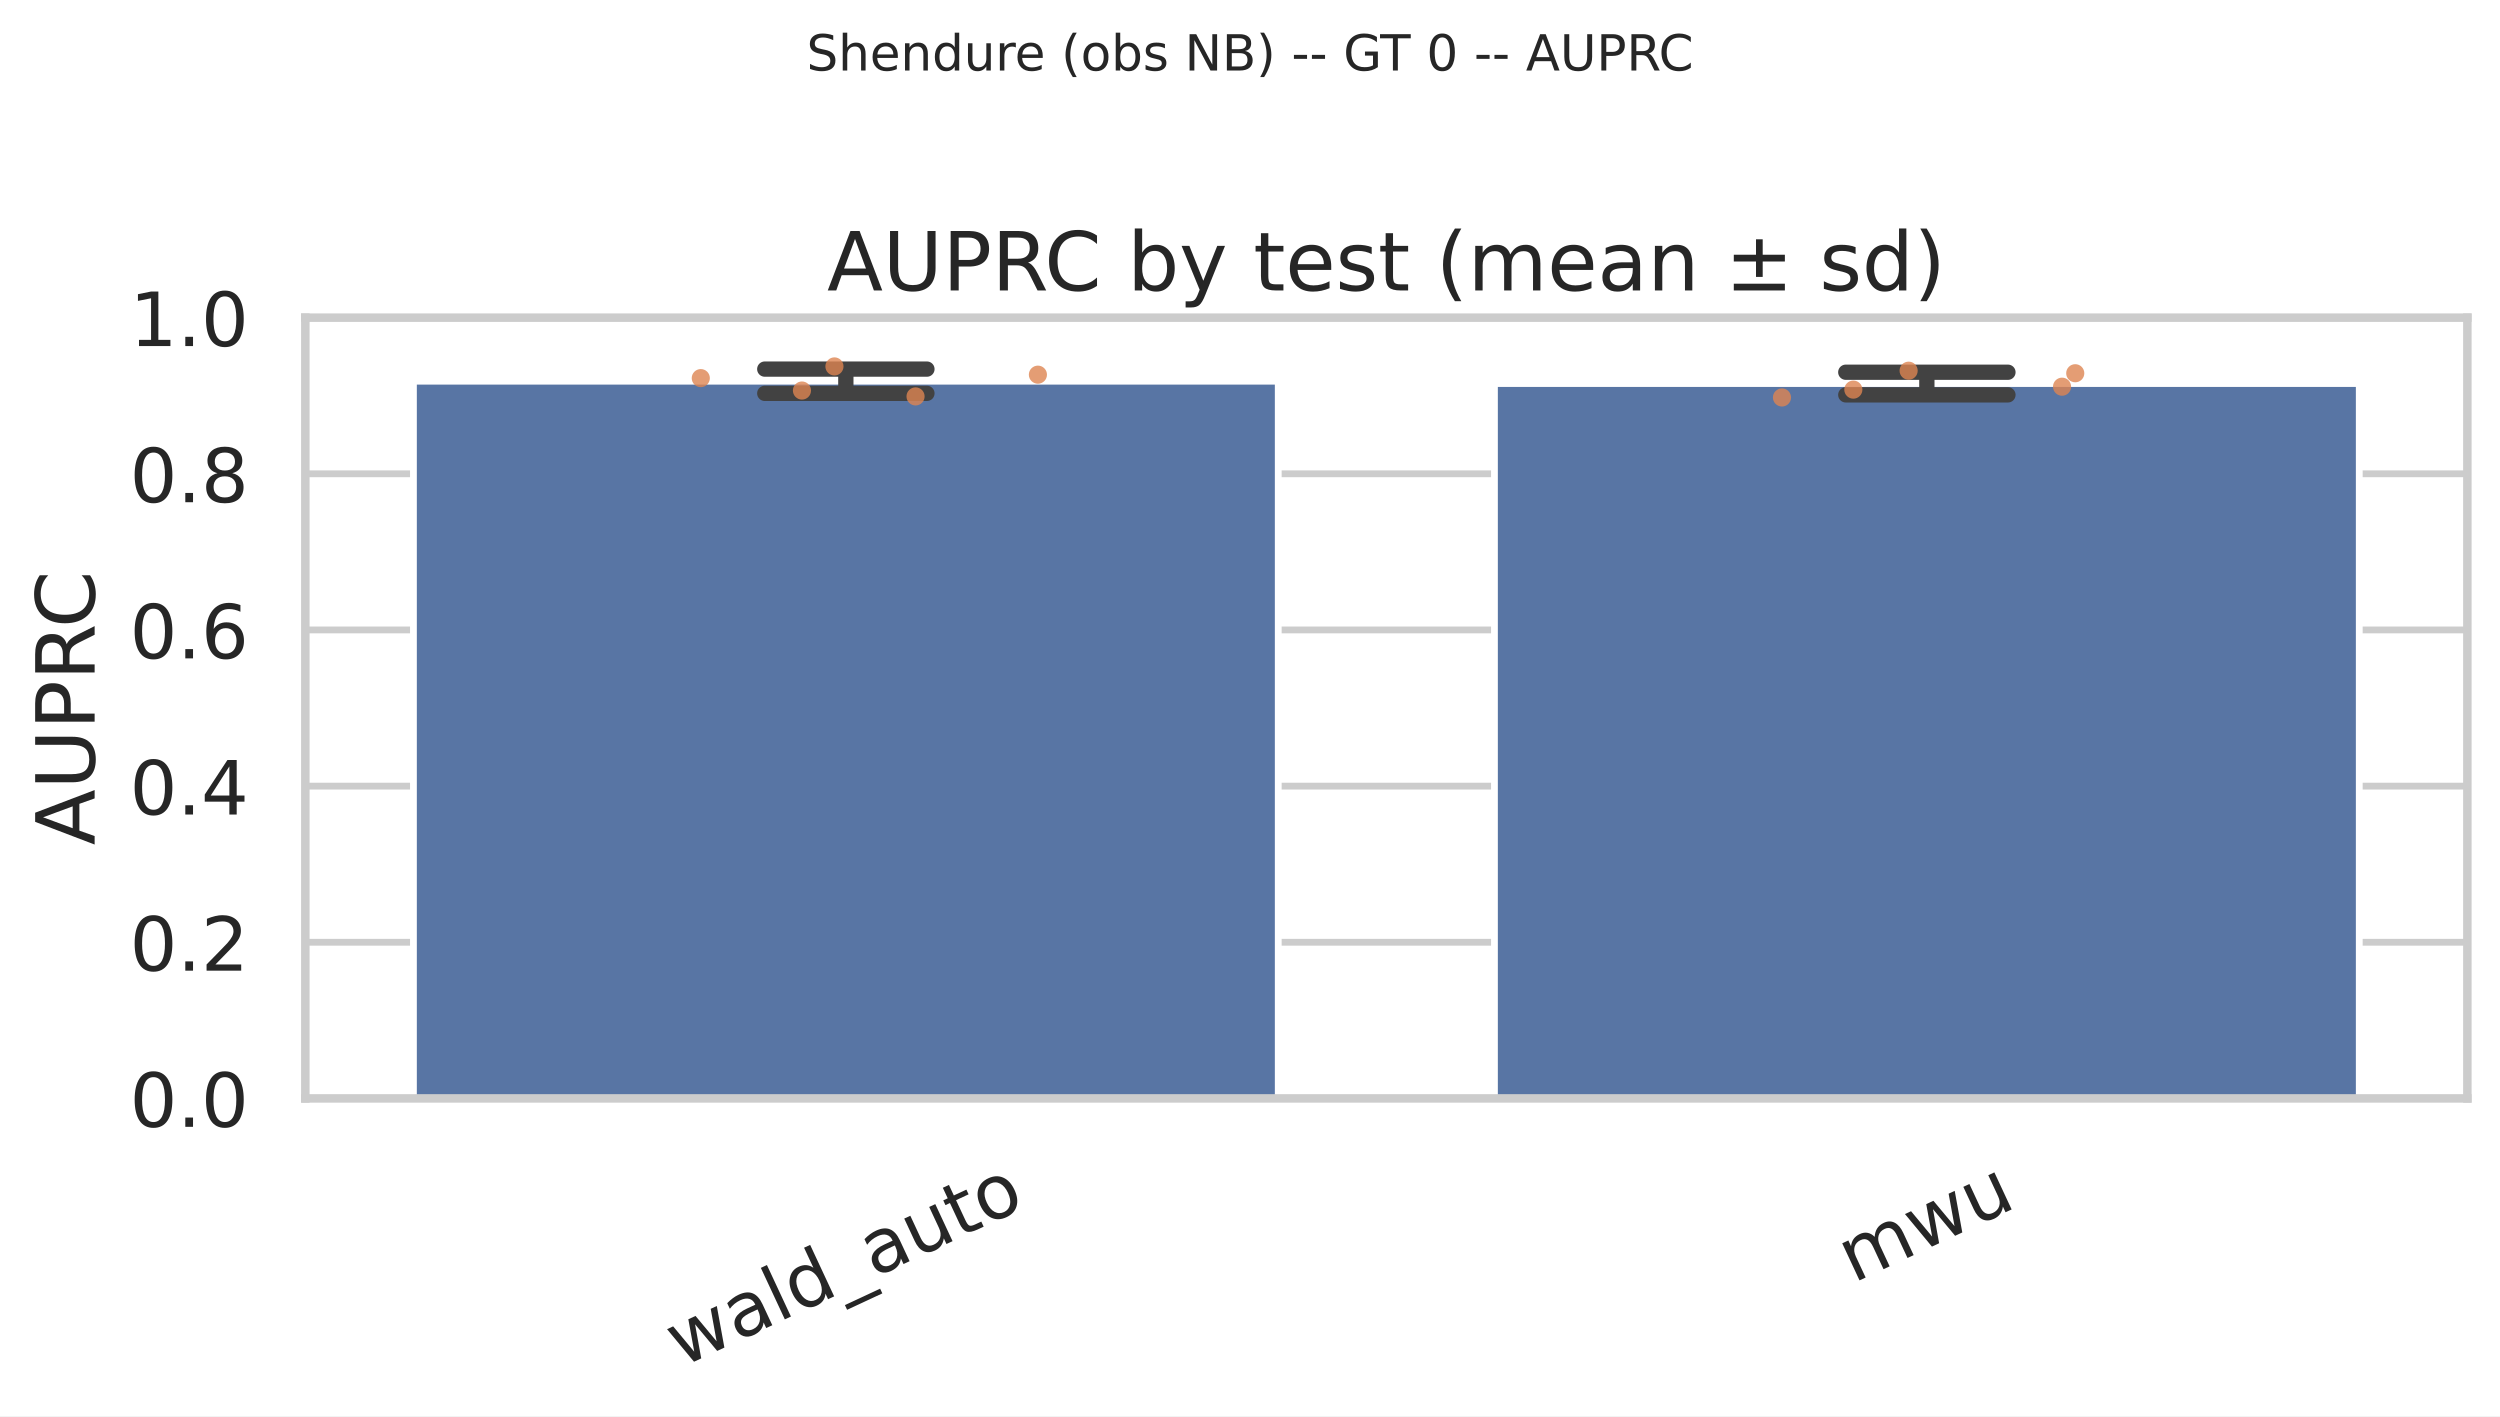
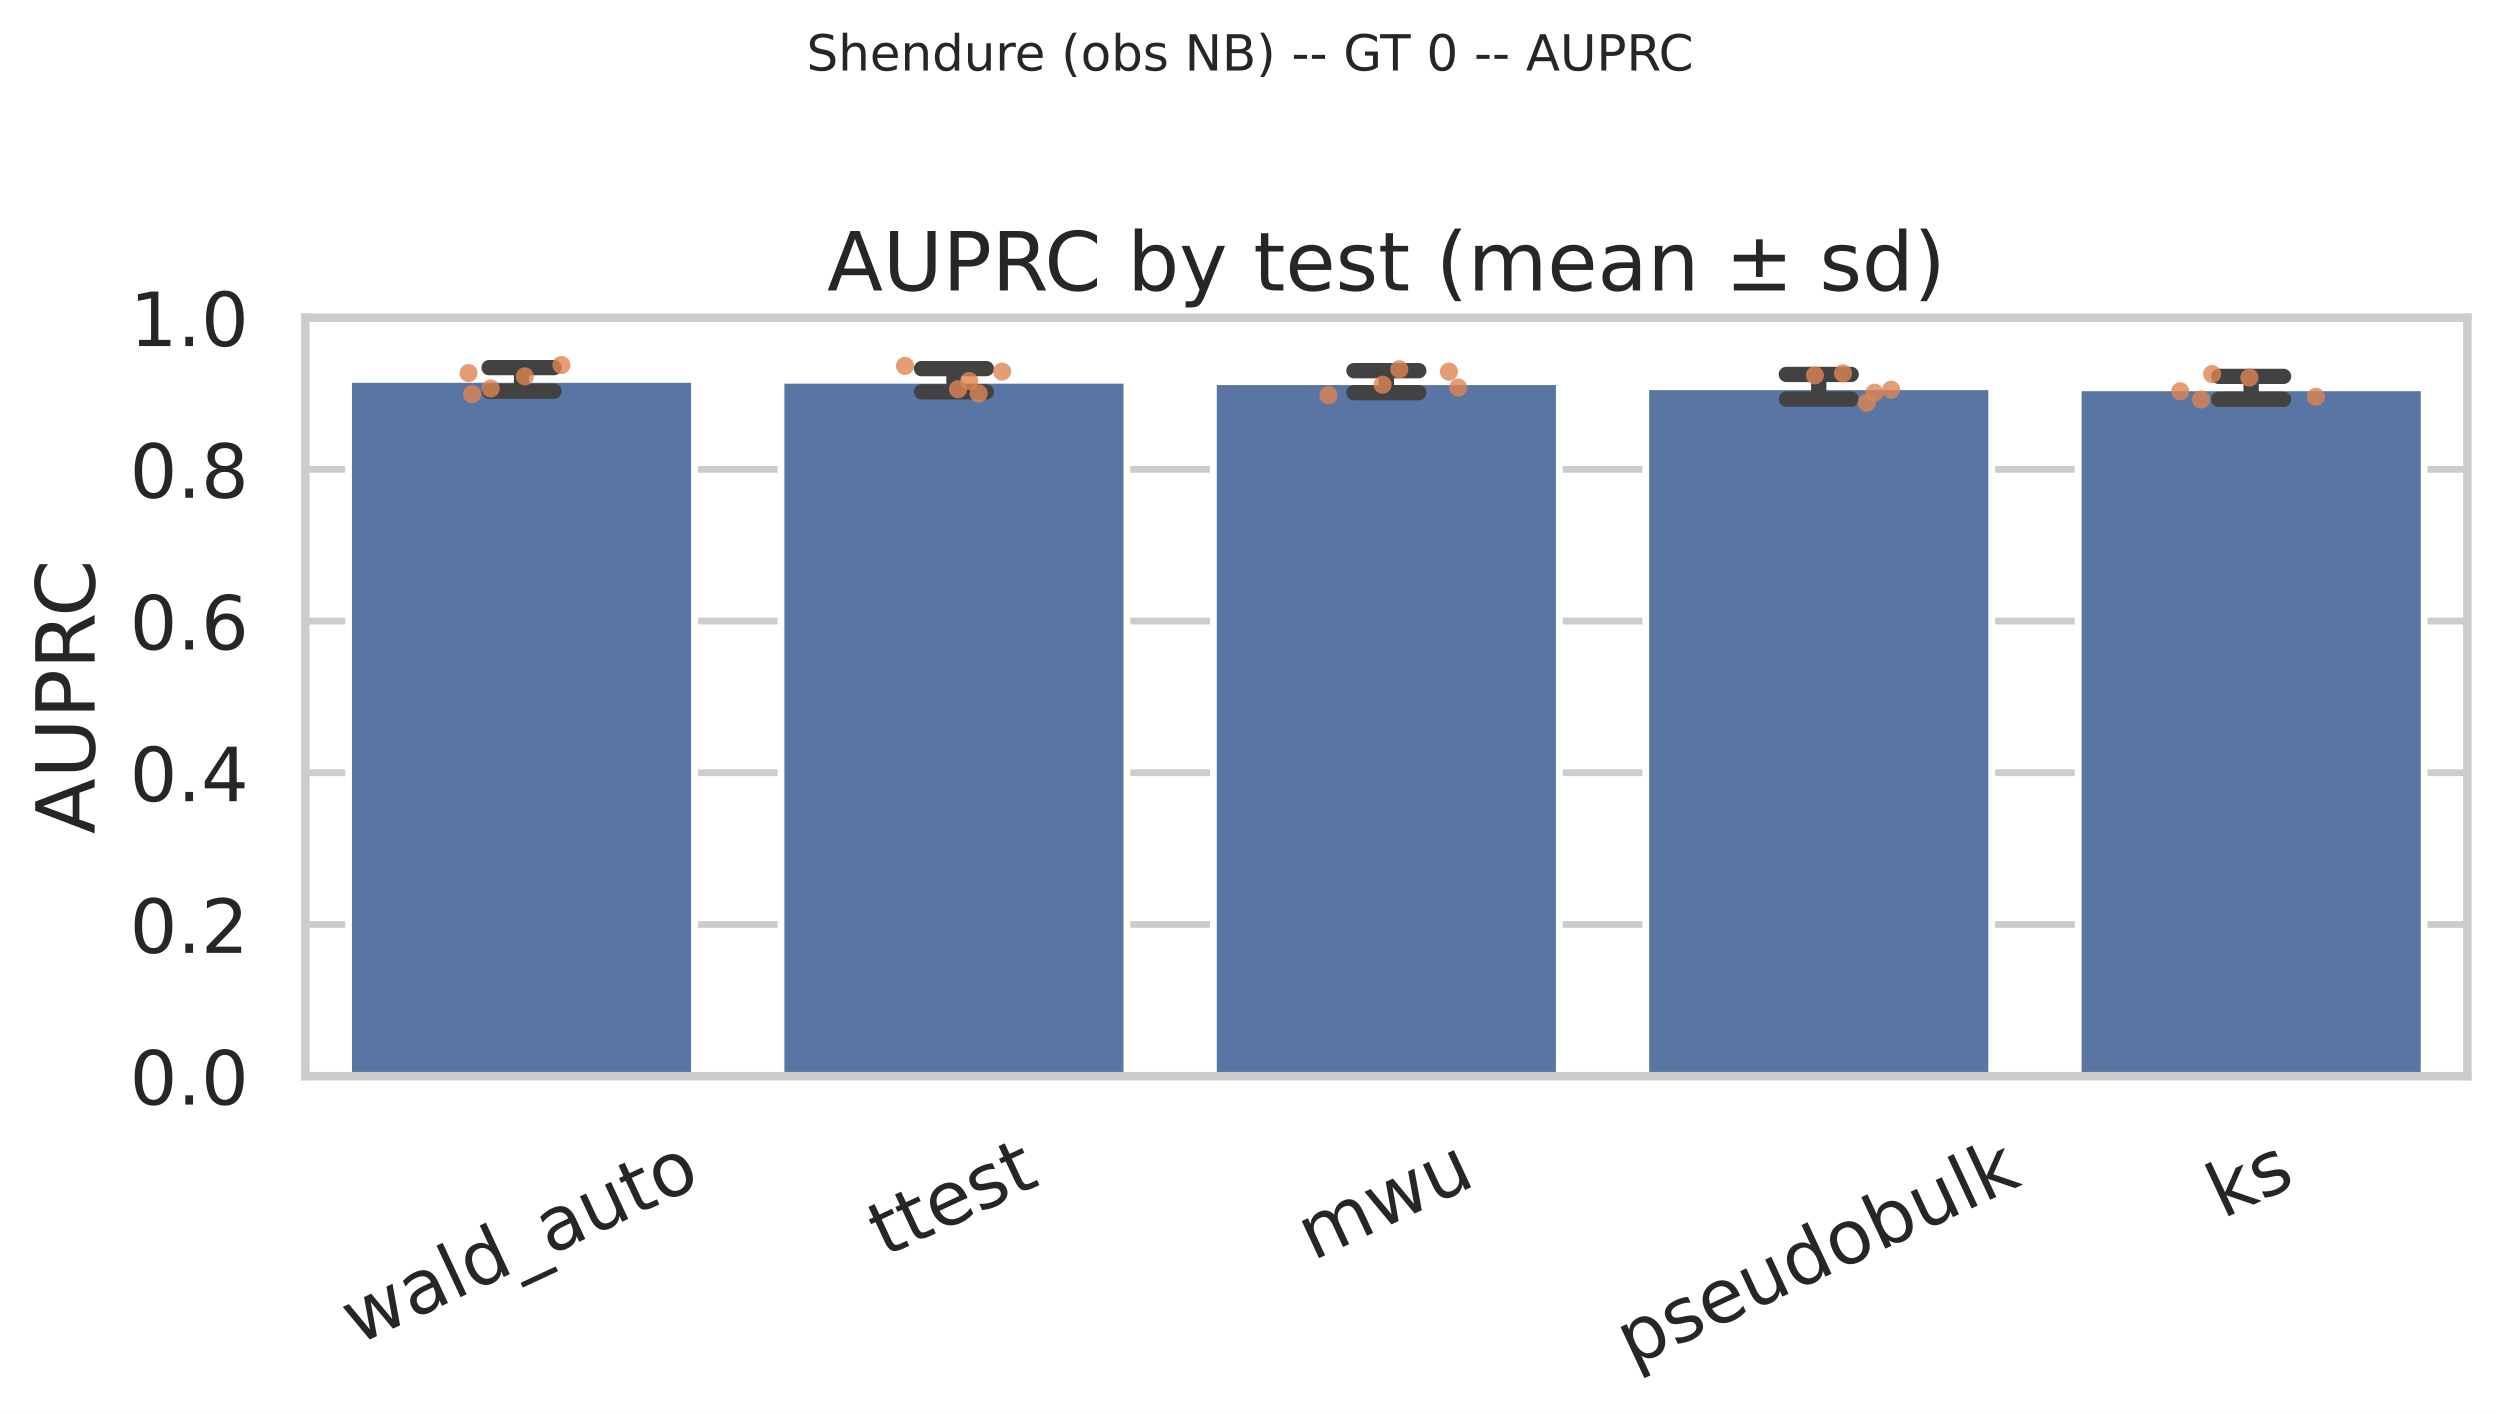
- <svg xmlns="http://www.w3.org/2000/svg" xmlns:xlink="http://www.w3.org/1999/xlink" width="551.531pt" height="312.431pt" viewBox="0 0 551.531 312.431" version="1.1">
+ <svg xmlns="http://www.w3.org/2000/svg" xmlns:xlink="http://www.w3.org/1999/xlink" width="551.531pt" height="311.873pt" viewBox="0 0 551.531 311.873" version="1.1">
  <defs>
    <style type="text/css">*{stroke-linejoin: round; stroke-linecap: butt}</style>
  </defs>
  <g id="figure_1">
    <g id="patch_1">
-       <path d="M 0 312.431  L 551.531 312.431  L 551.531 0  L 0 0  z " style="fill: #ffffff" />
+       <path d="M 0 311.873  L 551.531 311.873  L 551.531 0  L 0 0  z " style="fill: #ffffff" />
    </g>
    <g id="axes_1">
      <g id="patch_2">
-         <path d="M 67.361 242.322  L 544.331 242.322  L 544.331 70.08  L 67.361 70.08  z " style="fill: #ffffff" />
+         <path d="M 67.361 237.416  L 544.331 237.416  L 544.331 70.08  L 67.361 70.08  z " style="fill: #ffffff" />
      </g>
      <g id="matplotlib.axis_1">
        <g id="xtick_1">
          <g id="text_1">
-             <g style="fill: #262626" transform="translate(150.3443 301.7048) rotate(-25) scale(0.165 -0.165)">
+             <g style="fill: #262626" transform="translate(78.79881 296.7982) rotate(-25) scale(0.165 -0.165)">
              <defs>
                <path id="DejaVuSans-77" d="M 269 3500  L 844 3500  L 1563 769  L 2278 3500  L 2956 3500  L 3675 769  L 4391 3500  L 4966 3500  L 4050 0  L 3372 0  L 2619 2869  L 1863 0  L 1184 0  L 269 3500  z " transform="scale(0.015625)" />
                <path id="DejaVuSans-61" d="M 2194 1759  Q 1497 1759 1228 1600  Q 959 1441 959 1056  Q 959 750 1161 570  Q 1363 391 1709 391  Q 2188 391 2477 730  Q 2766 1069 2766 1631  L 2766 1759  L 2194 1759  z M 3341 1997  L 3341 0  L 2766 0  L 2766 531  Q 2569 213 2275 61  Q 1981 -91 1556 -91  Q 1019 -91 701 211  Q 384 513 384 1019  Q 384 1609 779 1909  Q 1175 2209 1959 2209  L 2766 2209  L 2766 2266  Q 2766 2663 2505 2880  Q 2244 3097 1772 3097  Q 1472 3097 1187 3025  Q 903 2953 641 2809  L 641 3341  Q 956 3463 1253 3523  Q 1550 3584 1831 3584  Q 2591 3584 2966 3190  Q 3341 2797 3341 1997  z " transform="scale(0.015625)" />
                <path id="DejaVuSans-6c" d="M 603 4863  L 1178 4863  L 1178 0  L 603 0  L 603 4863  z " transform="scale(0.015625)" />
                <path id="DejaVuSans-64" d="M 2906 2969  L 2906 4863  L 3481 4863  L 3481 0  L 2906 0  L 2906 525  Q 2725 213 2448 61  Q 2172 -91 1784 -91  Q 1150 -91 751 415  Q 353 922 353 1747  Q 353 2572 751 3078  Q 1150 3584 1784 3584  Q 2172 3584 2448 3432  Q 2725 3281 2906 2969  z M 947 1747  Q 947 1113 1208 752  Q 1469 391 1925 391  Q 2381 391 2643 752  Q 2906 1113 2906 1747  Q 2906 2381 2643 2742  Q 2381 3103 1925 3103  Q 1469 3103 1208 2742  Q 947 2381 947 1747  z " transform="scale(0.015625)" />
                <path id="DejaVuSans-5f" d="M 3263 -1063  L 3263 -1509  L -63 -1509  L -63 -1063  L 3263 -1063  z " transform="scale(0.015625)" />
                <path id="DejaVuSans-75" d="M 544 1381  L 544 3500  L 1119 3500  L 1119 1403  Q 1119 906 1312 657  Q 1506 409 1894 409  Q 2359 409 2629 706  Q 2900 1003 2900 1516  L 2900 3500  L 3475 3500  L 3475 0  L 2900 0  L 2900 538  Q 2691 219 2414 64  Q 2138 -91 1772 -91  Q 1169 -91 856 284  Q 544 659 544 1381  z M 1991 3584  L 1991 3584  z " transform="scale(0.015625)" />
                <path id="DejaVuSans-74" d="M 1172 4494  L 1172 3500  L 2356 3500  L 2356 3053  L 1172 3053  L 1172 1153  Q 1172 725 1289 603  Q 1406 481 1766 481  L 2356 481  L 2356 0  L 1766 0  Q 1100 0 847 248  Q 594 497 594 1153  L 594 3053  L 172 3053  L 172 3500  L 594 3500  L 594 4494  L 1172 4494  z " transform="scale(0.015625)" />
                <path id="DejaVuSans-6f" d="M 1959 3097  Q 1497 3097 1228 2736  Q 959 2375 959 1747  Q 959 1119 1226 758  Q 1494 397 1959 397  Q 2419 397 2687 759  Q 2956 1122 2956 1747  Q 2956 2369 2687 2733  Q 2419 3097 1959 3097  z M 1959 3584  Q 2709 3584 3137 3096  Q 3566 2609 3566 1747  Q 3566 888 3137 398  Q 2709 -91 1959 -91  Q 1206 -91 779 398  Q 353 888 353 1747  Q 353 2609 779 3096  Q 1206 3584 1959 3584  z " transform="scale(0.015625)" />
              </defs>
              <use xlink:href="#DejaVuSans-77" />
              <use xlink:href="#DejaVuSans-61" transform="translate(81.78711 0)" />
              <use xlink:href="#DejaVuSans-6c" transform="translate(143.0664 0)" />
              <use xlink:href="#DejaVuSans-64" transform="translate(170.8496 0)" />
              <use xlink:href="#DejaVuSans-5f" transform="translate(234.3262 0)" />
              <use xlink:href="#DejaVuSans-61" transform="translate(284.3262 0)" />
              <use xlink:href="#DejaVuSans-75" transform="translate(345.6055 0)" />
              <use xlink:href="#DejaVuSans-74" transform="translate(408.9844 0)" />
              <use xlink:href="#DejaVuSans-6f" transform="translate(448.1934 0)" />
            </g>
          </g>
        </g>
        <g id="xtick_2">
          <g id="text_2">
-             <g style="fill: #262626" transform="translate(408.876 283.0995) rotate(-25) scale(0.165 -0.165)">
+             <g style="fill: #262626" transform="translate(195.0865 277.4029) rotate(-25) scale(0.165 -0.165)">
+               <defs>
+                 <path id="DejaVuSans-65" d="M 3597 1894  L 3597 1613  L 953 1613  Q 991 1019 1311 708  Q 1631 397 2203 397  Q 2534 397 2845 478  Q 3156 559 3463 722  L 3463 178  Q 3153 47 2828 -22  Q 2503 -91 2169 -91  Q 1331 -91 842 396  Q 353 884 353 1716  Q 353 2575 817 3079  Q 1281 3584 2069 3584  Q 2775 3584 3186 3129  Q 3597 2675 3597 1894  z M 3022 2063  Q 3016 2534 2758 2815  Q 2500 3097 2075 3097  Q 1594 3097 1305 2825  Q 1016 2553 972 2059  L 3022 2063  z " transform="scale(0.015625)" />
+                 <path id="DejaVuSans-73" d="M 2834 3397  L 2834 2853  Q 2591 2978 2328 3040  Q 2066 3103 1784 3103  Q 1356 3103 1142 2972  Q 928 2841 928 2578  Q 928 2378 1081 2264  Q 1234 2150 1697 2047  L 1894 2003  Q 2506 1872 2764 1633  Q 3022 1394 3022 966  Q 3022 478 2636 193  Q 2250 -91 1575 -91  Q 1294 -91 989 -36  Q 684 19 347 128  L 347 722  Q 666 556 975 473  Q 1284 391 1588 391  Q 1994 391 2212 530  Q 2431 669 2431 922  Q 2431 1156 2273 1281  Q 2116 1406 1581 1522  L 1381 1569  Q 847 1681 609 1914  Q 372 2147 372 2553  Q 372 3047 722 3315  Q 1072 3584 1716 3584  Q 2034 3584 2315 3537  Q 2597 3491 2834 3397  z " transform="scale(0.015625)" />
+               </defs>
+               <use xlink:href="#DejaVuSans-74" />
+               <use xlink:href="#DejaVuSans-74" transform="translate(39.20898 0)" />
+               <use xlink:href="#DejaVuSans-65" transform="translate(78.41797 0)" />
+               <use xlink:href="#DejaVuSans-73" transform="translate(139.9414 0)" />
+               <use xlink:href="#DejaVuSans-74" transform="translate(192.041 0)" />
+             </g>
+           </g>
+         </g>
+         <g id="xtick_3">
+           <g id="text_3">
+             <g style="fill: #262626" transform="translate(289.6335 278.1929) rotate(-25) scale(0.165 -0.165)">
              <defs>
                <path id="DejaVuSans-6d" d="M 3328 2828  Q 3544 3216 3844 3400  Q 4144 3584 4550 3584  Q 5097 3584 5394 3201  Q 5691 2819 5691 2113  L 5691 0  L 5113 0  L 5113 2094  Q 5113 2597 4934 2840  Q 4756 3084 4391 3084  Q 3944 3084 3684 2787  Q 3425 2491 3425 1978  L 3425 0  L 2847 0  L 2847 2094  Q 2847 2600 2669 2842  Q 2491 3084 2119 3084  Q 1678 3084 1418 2786  Q 1159 2488 1159 1978  L 1159 0  L 581 0  L 581 3500  L 1159 3500  L 1159 2956  Q 1356 3278 1631 3431  Q 1906 3584 2284 3584  Q 2666 3584 2933 3390  Q 3200 3197 3328 2828  z " transform="scale(0.015625)" />
              </defs>
              <use xlink:href="#DejaVuSans-6d" />
              <use xlink:href="#DejaVuSans-77" transform="translate(97.41211 0)" />
              <use xlink:href="#DejaVuSans-75" transform="translate(179.1992 0)" />
            </g>
          </g>
        </g>
+         <g id="xtick_4">
+           <g id="text_4">
+             <g style="fill: #262626" transform="translate(359.9689 301.5629) rotate(-25) scale(0.165 -0.165)">
+               <defs>
+                 <path id="DejaVuSans-70" d="M 1159 525  L 1159 -1331  L 581 -1331  L 581 3500  L 1159 3500  L 1159 2969  Q 1341 3281 1617 3432  Q 1894 3584 2278 3584  Q 2916 3584 3314 3078  Q 3713 2572 3713 1747  Q 3713 922 3314 415  Q 2916 -91 2278 -91  Q 1894 -91 1617 61  Q 1341 213 1159 525  z M 3116 1747  Q 3116 2381 2855 2742  Q 2594 3103 2138 3103  Q 1681 3103 1420 2742  Q 1159 2381 1159 1747  Q 1159 1113 1420 752  Q 1681 391 2138 391  Q 2594 391 2855 752  Q 3116 1113 3116 1747  z " transform="scale(0.015625)" />
+                 <path id="DejaVuSans-62" d="M 3116 1747  Q 3116 2381 2855 2742  Q 2594 3103 2138 3103  Q 1681 3103 1420 2742  Q 1159 2381 1159 1747  Q 1159 1113 1420 752  Q 1681 391 2138 391  Q 2594 391 2855 752  Q 3116 1113 3116 1747  z M 1159 2969  Q 1341 3281 1617 3432  Q 1894 3584 2278 3584  Q 2916 3584 3314 3078  Q 3713 2572 3713 1747  Q 3713 922 3314 415  Q 2916 -91 2278 -91  Q 1894 -91 1617 61  Q 1341 213 1159 525  L 1159 0  L 581 0  L 581 4863  L 1159 4863  L 1159 2969  z " transform="scale(0.015625)" />
+                 <path id="DejaVuSans-6b" d="M 581 4863  L 1159 4863  L 1159 1991  L 2875 3500  L 3609 3500  L 1753 1863  L 3688 0  L 2938 0  L 1159 1709  L 1159 0  L 581 0  L 581 4863  z " transform="scale(0.015625)" />
+               </defs>
+               <use xlink:href="#DejaVuSans-70" />
+               <use xlink:href="#DejaVuSans-73" transform="translate(63.47656 0)" />
+               <use xlink:href="#DejaVuSans-65" transform="translate(115.5762 0)" />
+               <use xlink:href="#DejaVuSans-75" transform="translate(177.0996 0)" />
+               <use xlink:href="#DejaVuSans-64" transform="translate(240.4785 0)" />
+               <use xlink:href="#DejaVuSans-6f" transform="translate(303.9551 0)" />
+               <use xlink:href="#DejaVuSans-62" transform="translate(365.1367 0)" />
+               <use xlink:href="#DejaVuSans-75" transform="translate(428.6133 0)" />
+               <use xlink:href="#DejaVuSans-6c" transform="translate(491.9922 0)" />
+               <use xlink:href="#DejaVuSans-6b" transform="translate(519.7754 0)" />
+             </g>
+           </g>
+         </g>
+         <g id="xtick_5">
+           <g id="text_5">
+             <g style="fill: #262626" transform="translate(490.3332 268.949) rotate(-25) scale(0.165 -0.165)">
+               <use xlink:href="#DejaVuSans-6b" />
+               <use xlink:href="#DejaVuSans-73" transform="translate(57.91016 0)" />
+             </g>
+           </g>
+         </g>
      </g>
      <g id="matplotlib.axis_2">
        <g id="ytick_1">
          <g id="line2d_1">
-             <path d="M 67.361 242.322  L 544.331 242.322  " clip-path="url(#pa7c40516e3)" style="fill: none; stroke: #cccccc; stroke-width: 1.5; stroke-linecap: round" />
-           </g>
-           <g id="text_3">
-             <g style="fill: #262626" transform="translate(28.62063 248.591) scale(0.165 -0.165)">
+             <path d="M 67.361 237.416  L 544.331 237.416  " clip-path="url(#pe29a584967)" style="fill: none; stroke: #cccccc; stroke-width: 1.5; stroke-linecap: round" />
+           </g>
+           <g id="text_6">
+             <g style="fill: #262626" transform="translate(28.62063 243.6844) scale(0.165 -0.165)">
              <defs>
                <path id="DejaVuSans-30" d="M 2034 4250  Q 1547 4250 1301 3770  Q 1056 3291 1056 2328  Q 1056 1369 1301 889  Q 1547 409 2034 409  Q 2525 409 2770 889  Q 3016 1369 3016 2328  Q 3016 3291 2770 3770  Q 2525 4250 2034 4250  z M 2034 4750  Q 2819 4750 3233 4129  Q 3647 3509 3647 2328  Q 3647 1150 3233 529  Q 2819 -91 2034 -91  Q 1250 -91 836 529  Q 422 1150 422 2328  Q 422 3509 836 4129  Q 1250 4750 2034 4750  z " transform="scale(0.015625)" />
                <path id="DejaVuSans-2e" d="M 684 794  L 1344 794  L 1344 0  L 684 0  L 684 794  z " transform="scale(0.015625)" />
              </defs>
              <use xlink:href="#DejaVuSans-30" />
              <use xlink:href="#DejaVuSans-2e" transform="translate(63.62305 0)" />
              <use xlink:href="#DejaVuSans-30" transform="translate(95.41016 0)" />
            </g>
          </g>
        </g>
        <g id="ytick_2">
          <g id="line2d_2">
-             <path d="M 67.361 207.874  L 544.331 207.874  " clip-path="url(#pa7c40516e3)" style="fill: none; stroke: #cccccc; stroke-width: 1.5; stroke-linecap: round" />
-           </g>
-           <g id="text_4">
-             <g style="fill: #262626" transform="translate(28.62063 214.1426) scale(0.165 -0.165)">
+             <path d="M 67.361 203.949  L 544.331 203.949  " clip-path="url(#pe29a584967)" style="fill: none; stroke: #cccccc; stroke-width: 1.5; stroke-linecap: round" />
+           </g>
+           <g id="text_7">
+             <g style="fill: #262626" transform="translate(28.62063 210.2173) scale(0.165 -0.165)">
              <defs>
                <path id="DejaVuSans-32" d="M 1228 531  L 3431 531  L 3431 0  L 469 0  L 469 531  Q 828 903 1448 1529  Q 2069 2156 2228 2338  Q 2531 2678 2651 2914  Q 2772 3150 2772 3378  Q 2772 3750 2511 3984  Q 2250 4219 1831 4219  Q 1534 4219 1204 4116  Q 875 4013 500 3803  L 500 4441  Q 881 4594 1212 4672  Q 1544 4750 1819 4750  Q 2544 4750 2975 4387  Q 3406 4025 3406 3419  Q 3406 3131 3298 2873  Q 3191 2616 2906 2266  Q 2828 2175 2409 1742  Q 1991 1309 1228 531  z " transform="scale(0.015625)" />
              </defs>
              <use xlink:href="#DejaVuSans-30" />
              <use xlink:href="#DejaVuSans-2e" transform="translate(63.62305 0)" />
              <use xlink:href="#DejaVuSans-32" transform="translate(95.41016 0)" />
            </g>
          </g>
        </g>
        <g id="ytick_3">
          <g id="line2d_3">
-             <path d="M 67.361 173.425  L 544.331 173.425  " clip-path="url(#pa7c40516e3)" style="fill: none; stroke: #cccccc; stroke-width: 1.5; stroke-linecap: round" />
-           </g>
-           <g id="text_5">
-             <g style="fill: #262626" transform="translate(28.62063 179.6941) scale(0.165 -0.165)">
+             <path d="M 67.361 170.481  L 544.331 170.481  " clip-path="url(#pe29a584967)" style="fill: none; stroke: #cccccc; stroke-width: 1.5; stroke-linecap: round" />
+           </g>
+           <g id="text_8">
+             <g style="fill: #262626" transform="translate(28.62063 176.7501) scale(0.165 -0.165)">
              <defs>
                <path id="DejaVuSans-34" d="M 2419 4116  L 825 1625  L 2419 1625  L 2419 4116  z M 2253 4666  L 3047 4666  L 3047 1625  L 3713 1625  L 3713 1100  L 3047 1100  L 3047 0  L 2419 0  L 2419 1100  L 313 1100  L 313 1709  L 2253 4666  z " transform="scale(0.015625)" />
              </defs>
              <use xlink:href="#DejaVuSans-30" />
              <use xlink:href="#DejaVuSans-2e" transform="translate(63.62305 0)" />
              <use xlink:href="#DejaVuSans-34" transform="translate(95.41016 0)" />
            </g>
          </g>
        </g>
        <g id="ytick_4">
          <g id="line2d_4">
-             <path d="M 67.361 138.977  L 544.331 138.977  " clip-path="url(#pa7c40516e3)" style="fill: none; stroke: #cccccc; stroke-width: 1.5; stroke-linecap: round" />
-           </g>
-           <g id="text_6">
-             <g style="fill: #262626" transform="translate(28.62063 145.2456) scale(0.165 -0.165)">
+             <path d="M 67.361 137.014  L 544.331 137.014  " clip-path="url(#pe29a584967)" style="fill: none; stroke: #cccccc; stroke-width: 1.5; stroke-linecap: round" />
+           </g>
+           <g id="text_9">
+             <g style="fill: #262626" transform="translate(28.62063 143.283) scale(0.165 -0.165)">
              <defs>
                <path id="DejaVuSans-36" d="M 2113 2584  Q 1688 2584 1439 2293  Q 1191 2003 1191 1497  Q 1191 994 1439 701  Q 1688 409 2113 409  Q 2538 409 2786 701  Q 3034 994 3034 1497  Q 3034 2003 2786 2293  Q 2538 2584 2113 2584  z M 3366 4563  L 3366 3988  Q 3128 4100 2886 4159  Q 2644 4219 2406 4219  Q 1781 4219 1451 3797  Q 1122 3375 1075 2522  Q 1259 2794 1537 2939  Q 1816 3084 2150 3084  Q 2853 3084 3261 2657  Q 3669 2231 3669 1497  Q 3669 778 3244 343  Q 2819 -91 2113 -91  Q 1303 -91 875 529  Q 447 1150 447 2328  Q 447 3434 972 4092  Q 1497 4750 2381 4750  Q 2619 4750 2861 4703  Q 3103 4656 3366 4563  z " transform="scale(0.015625)" />
              </defs>
              <use xlink:href="#DejaVuSans-30" />
              <use xlink:href="#DejaVuSans-2e" transform="translate(63.62305 0)" />
              <use xlink:href="#DejaVuSans-36" transform="translate(95.41016 0)" />
            </g>
          </g>
        </g>
        <g id="ytick_5">
          <g id="line2d_5">
-             <path d="M 67.361 104.528  L 544.331 104.528  " clip-path="url(#pa7c40516e3)" style="fill: none; stroke: #cccccc; stroke-width: 1.5; stroke-linecap: round" />
-           </g>
-           <g id="text_7">
-             <g style="fill: #262626" transform="translate(28.62063 110.7972) scale(0.165 -0.165)">
+             <path d="M 67.361 103.547  L 544.331 103.547  " clip-path="url(#pe29a584967)" style="fill: none; stroke: #cccccc; stroke-width: 1.5; stroke-linecap: round" />
+           </g>
+           <g id="text_10">
+             <g style="fill: #262626" transform="translate(28.62063 109.8159) scale(0.165 -0.165)">
              <defs>
                <path id="DejaVuSans-38" d="M 2034 2216  Q 1584 2216 1326 1975  Q 1069 1734 1069 1313  Q 1069 891 1326 650  Q 1584 409 2034 409  Q 2484 409 2743 651  Q 3003 894 3003 1313  Q 3003 1734 2745 1975  Q 2488 2216 2034 2216  z M 1403 2484  Q 997 2584 770 2862  Q 544 3141 544 3541  Q 544 4100 942 4425  Q 1341 4750 2034 4750  Q 2731 4750 3128 4425  Q 3525 4100 3525 3541  Q 3525 3141 3298 2862  Q 3072 2584 2669 2484  Q 3125 2378 3379 2068  Q 3634 1759 3634 1313  Q 3634 634 3220 271  Q 2806 -91 2034 -91  Q 1263 -91 848 271  Q 434 634 434 1313  Q 434 1759 690 2068  Q 947 2378 1403 2484  z M 1172 3481  Q 1172 3119 1398 2916  Q 1625 2713 2034 2713  Q 2441 2713 2670 2916  Q 2900 3119 2900 3481  Q 2900 3844 2670 4047  Q 2441 4250 2034 4250  Q 1625 4250 1398 4047  Q 1172 3844 1172 3481  z " transform="scale(0.015625)" />
              </defs>
              <use xlink:href="#DejaVuSans-30" />
              <use xlink:href="#DejaVuSans-2e" transform="translate(63.62305 0)" />
              <use xlink:href="#DejaVuSans-38" transform="translate(95.41016 0)" />
            </g>
          </g>
        </g>
        <g id="ytick_6">
          <g id="line2d_6">
-             <path d="M 67.361 70.08  L 544.331 70.08  " clip-path="url(#pa7c40516e3)" style="fill: none; stroke: #cccccc; stroke-width: 1.5; stroke-linecap: round" />
-           </g>
-           <g id="text_8">
+             <path d="M 67.361 70.08  L 544.331 70.08  " clip-path="url(#pe29a584967)" style="fill: none; stroke: #cccccc; stroke-width: 1.5; stroke-linecap: round" />
+           </g>
+           <g id="text_11">
            <g style="fill: #262626" transform="translate(28.62063 76.34871) scale(0.165 -0.165)">
              <defs>
                <path id="DejaVuSans-31" d="M 794 531  L 1825 531  L 1825 4091  L 703 3866  L 703 4441  L 1819 4666  L 2450 4666  L 2450 531  L 3481 531  L 3481 0  L 794 0  L 794 531  z " transform="scale(0.015625)" />
              </defs>
              <use xlink:href="#DejaVuSans-31" />
              <use xlink:href="#DejaVuSans-2e" transform="translate(63.62305 0)" />
              <use xlink:href="#DejaVuSans-30" transform="translate(95.41016 0)" />
            </g>
          </g>
        </g>
-         <g id="text_9">
-           <g style="fill: #262626" transform="translate(20.87719 186.4594) rotate(-90) scale(0.18 -0.18)">
+         <g id="text_12">
+           <g style="fill: #262626" transform="translate(20.87719 184.0061) rotate(-90) scale(0.18 -0.18)">
            <defs>
              <path id="DejaVuSans-41" d="M 2188 4044  L 1331 1722  L 3047 1722  L 2188 4044  z M 1831 4666  L 2547 4666  L 4325 0  L 3669 0  L 3244 1197  L 1141 1197  L 716 0  L 50 0  L 1831 4666  z " transform="scale(0.015625)" />
              <path id="DejaVuSans-55" d="M 556 4666  L 1191 4666  L 1191 1831  Q 1191 1081 1462 751  Q 1734 422 2344 422  Q 2950 422 3222 751  Q 3494 1081 3494 1831  L 3494 4666  L 4128 4666  L 4128 1753  Q 4128 841 3676 375  Q 3225 -91 2344 -91  Q 1459 -91 1007 375  Q 556 841 556 1753  L 556 4666  z " transform="scale(0.015625)" />
              <path id="DejaVuSans-50" d="M 1259 4147  L 1259 2394  L 2053 2394  Q 2494 2394 2734 2622  Q 2975 2850 2975 3272  Q 2975 3691 2734 3919  Q 2494 4147 2053 4147  L 1259 4147  z M 628 4666  L 2053 4666  Q 2838 4666 3239 4311  Q 3641 3956 3641 3272  Q 3641 2581 3239 2228  Q 2838 1875 2053 1875  L 1259 1875  L 1259 0  L 628 0  L 628 4666  z " transform="scale(0.015625)" />
              <path id="DejaVuSans-52" d="M 2841 2188  Q 3044 2119 3236 1894  Q 3428 1669 3622 1275  L 4263 0  L 3584 0  L 2988 1197  Q 2756 1666 2539 1819  Q 2322 1972 1947 1972  L 1259 1972  L 1259 0  L 628 0  L 628 4666  L 2053 4666  Q 2853 4666 3247 4331  Q 3641 3997 3641 3322  Q 3641 2881 3436 2590  Q 3231 2300 2841 2188  z M 1259 4147  L 1259 2491  L 2053 2491  Q 2509 2491 2742 2702  Q 2975 2913 2975 3322  Q 2975 3731 2742 3939  Q 2509 4147 2053 4147  L 1259 4147  z " transform="scale(0.015625)" />
              <path id="DejaVuSans-43" d="M 4122 4306  L 4122 3641  Q 3803 3938 3442 4084  Q 3081 4231 2675 4231  Q 1875 4231 1450 3742  Q 1025 3253 1025 2328  Q 1025 1406 1450 917  Q 1875 428 2675 428  Q 3081 428 3442 575  Q 3803 722 4122 1019  L 4122 359  Q 3791 134 3420 21  Q 3050 -91 2638 -91  Q 1578 -91 968 557  Q 359 1206 359 2328  Q 359 3453 968 4101  Q 1578 4750 2638 4750  Q 3056 4750 3426 4639  Q 3797 4528 4122 4306  z " transform="scale(0.015625)" />
            </defs>
            <use xlink:href="#DejaVuSans-41" />
            <use xlink:href="#DejaVuSans-55" transform="translate(68.4082 0)" />
            <use xlink:href="#DejaVuSans-50" transform="translate(141.6016 0)" />
            <use xlink:href="#DejaVuSans-52" transform="translate(201.9043 0)" />
            <use xlink:href="#DejaVuSans-43" transform="translate(266.3867 0)" />
          </g>
        </g>
      </g>
      <g id="patch_3">
-         <path d="M 91.209 242.322  L 281.997 242.322  L 281.997 84.105  L 91.209 84.105  z " clip-path="url(#pa7c40516e3)" style="fill: #5875a4; stroke: #ffffff; stroke-width: 1.5; stroke-linejoin: miter" />
+         <path d="M 76.9 237.416  L 153.215 237.416  L 153.215 83.705  L 76.9 83.705  z " clip-path="url(#pe29a584967)" style="fill: #5875a4; stroke: #ffffff; stroke-width: 1.5; stroke-linejoin: miter" />
      </g>
      <g id="patch_4">
-         <path d="M 329.694 242.322  L 520.482 242.322  L 520.482 84.615  L 329.694 84.615  z " clip-path="url(#pa7c40516e3)" style="fill: #5875a4; stroke: #ffffff; stroke-width: 1.5; stroke-linejoin: miter" />
+         <path d="M 172.294 237.416  L 248.609 237.416  L 248.609 83.886  L 172.294 83.886  z " clip-path="url(#pe29a584967)" style="fill: #5875a4; stroke: #ffffff; stroke-width: 1.5; stroke-linejoin: miter" />
+       </g>
+       <g id="patch_5">
+         <path d="M 267.688 237.416  L 344.003 237.416  L 344.003 84.201  L 267.688 84.201  z " clip-path="url(#pe29a584967)" style="fill: #5875a4; stroke: #ffffff; stroke-width: 1.5; stroke-linejoin: miter" />
+       </g>
+       <g id="patch_6">
+         <path d="M 363.082 237.416  L 439.397 237.416  L 439.397 85.324  L 363.082 85.324  z " clip-path="url(#pe29a584967)" style="fill: #5875a4; stroke: #ffffff; stroke-width: 1.5; stroke-linejoin: miter" />
+       </g>
+       <g id="patch_7">
+         <path d="M 458.476 237.416  L 534.791 237.416  L 534.791 85.559  L 458.476 85.559  z " clip-path="url(#pe29a584967)" style="fill: #5875a4; stroke: #ffffff; stroke-width: 1.5; stroke-linejoin: miter" />
      </g>
      <g id="line2d_7">
-         <path d="M 168.717 86.781  L 204.49 86.781  M 186.603 86.781  L 186.603 81.428  M 168.717 81.428  L 204.49 81.428  " clip-path="url(#pa7c40516e3)" style="fill: none; stroke: #424242; stroke-width: 3.375; stroke-linecap: round" />
+         <path d="M 107.903 86.306  L 122.212 86.306  M 115.058 86.306  L 115.058 81.104  M 107.903 81.104  L 122.212 81.104  " clip-path="url(#pe29a584967)" style="fill: none; stroke: #424242; stroke-width: 3.375; stroke-linecap: round" />
      </g>
      <g id="line2d_8">
-         <path d="M 407.202 87.112  L 442.975 87.112  M 425.088 87.112  L 425.088 82.119  M 407.202 82.119  L 442.975 82.119  " clip-path="url(#pa7c40516e3)" style="fill: none; stroke: #424242; stroke-width: 3.375; stroke-linecap: round" />
-       </g>
-       <g id="patch_5">
-         <path d="M 67.361 242.322  L 67.361 70.08  " style="fill: none; stroke: #cccccc; stroke-width: 1.875; stroke-linejoin: miter; stroke-linecap: square" />
-       </g>
-       <g id="patch_6">
-         <path d="M 544.331 242.322  L 544.331 70.08  " style="fill: none; stroke: #cccccc; stroke-width: 1.875; stroke-linejoin: miter; stroke-linecap: square" />
-       </g>
-       <g id="patch_7">
-         <path d="M 67.361 242.322  L 544.331 242.322  " style="fill: none; stroke: #cccccc; stroke-width: 1.875; stroke-linejoin: miter; stroke-linecap: square" />
+         <path d="M 203.297 86.445  L 217.606 86.445  M 210.452 86.445  L 210.452 81.326  M 203.297 81.326  L 217.606 81.326  " clip-path="url(#pe29a584967)" style="fill: none; stroke: #424242; stroke-width: 3.375; stroke-linecap: round" />
+       </g>
+       <g id="line2d_9">
+         <path d="M 298.691 86.626  L 313 86.626  M 305.846 86.626  L 305.846 81.776  M 298.691 81.776  L 313 81.776  " clip-path="url(#pe29a584967)" style="fill: none; stroke: #424242; stroke-width: 3.375; stroke-linecap: round" />
+       </g>
+       <g id="line2d_10">
+         <path d="M 394.085 88.044  L 408.394 88.044  M 401.24 88.044  L 401.24 82.603  M 394.085 82.603  L 408.394 82.603  " clip-path="url(#pe29a584967)" style="fill: none; stroke: #424242; stroke-width: 3.375; stroke-linecap: round" />
+       </g>
+       <g id="line2d_11">
+         <path d="M 489.479 88.088  L 503.788 88.088  M 496.634 88.088  L 496.634 83.03  M 489.479 83.03  L 503.788 83.03  " clip-path="url(#pe29a584967)" style="fill: none; stroke: #424242; stroke-width: 3.375; stroke-linecap: round" />
      </g>
      <g id="patch_8">
+         <path d="M 67.361 237.416  L 67.361 70.08  " style="fill: none; stroke: #cccccc; stroke-width: 1.875; stroke-linejoin: miter; stroke-linecap: square" />
+       </g>
+       <g id="patch_9">
+         <path d="M 544.331 237.416  L 544.331 70.08  " style="fill: none; stroke: #cccccc; stroke-width: 1.875; stroke-linejoin: miter; stroke-linecap: square" />
+       </g>
+       <g id="patch_10">
+         <path d="M 67.361 237.416  L 544.331 237.416  " style="fill: none; stroke: #cccccc; stroke-width: 1.875; stroke-linejoin: miter; stroke-linecap: square" />
+       </g>
+       <g id="patch_11">
        <path d="M 67.361 70.08  L 544.331 70.08  " style="fill: none; stroke: #cccccc; stroke-width: 1.875; stroke-linejoin: miter; stroke-linecap: square" />
      </g>
      <g id="PathCollection_1">
        <defs>
-           <path id="m89ceb345c0" d="M 0 2  C 0.53 2 1.039 1.789 1.414 1.414  C 1.789 1.039 2 0.53 2 0  C 2 -0.53 1.789 -1.039 1.414 -1.414  C 1.039 -1.789 0.53 -2 0 -2  C -0.53 -2 -1.039 -1.789 -1.414 -1.414  C -1.789 -1.039 -2 -0.53 -2 0  C -2 0.53 -1.789 1.039 -1.414 1.414  C -1.039 1.789 -0.53 2 0 2  z " />
+           <path id="m7cf6d061b2" d="M 0 2  C 0.53 2 1.039 1.789 1.414 1.414  C 1.789 1.039 2 0.53 2 0  C 2 -0.53 1.789 -1.039 1.414 -1.414  C 1.039 -1.789 0.53 -2 0 -2  C -0.53 -2 -1.039 -1.789 -1.414 -1.414  C -1.789 -1.039 -2 -0.53 -2 0  C -2 0.53 -1.789 1.039 -1.414 1.414  C -1.039 1.789 -0.53 2 0 2  z " />
        </defs>
-         <g clip-path="url(#pa7c40516e3)">
-           <use xlink:href="#m89ceb345c0" x="154.603" y="83.419" style="fill: #dd8452; fill-opacity: 0.8" />
-           <use xlink:href="#m89ceb345c0" x="176.922" y="86.156" style="fill: #dd8452; fill-opacity: 0.8" />
-           <use xlink:href="#m89ceb345c0" x="201.981" y="87.453" style="fill: #dd8452; fill-opacity: 0.8" />
-           <use xlink:href="#m89ceb345c0" x="228.974" y="82.658" style="fill: #dd8452; fill-opacity: 0.8" />
-           <use xlink:href="#m89ceb345c0" x="184.089" y="80.837" style="fill: #dd8452; fill-opacity: 0.8" />
+         <g clip-path="url(#pe29a584967)">
+           <use xlink:href="#m7cf6d061b2" x="115.795" y="83.039" style="fill: #dd8452; fill-opacity: 0.8" />
+           <use xlink:href="#m7cf6d061b2" x="108.254" y="85.698" style="fill: #dd8452; fill-opacity: 0.8" />
+           <use xlink:href="#m7cf6d061b2" x="104.151" y="86.958" style="fill: #dd8452; fill-opacity: 0.8" />
+           <use xlink:href="#m7cf6d061b2" x="103.361" y="82.299" style="fill: #dd8452; fill-opacity: 0.8" />
+           <use xlink:href="#m7cf6d061b2" x="123.859" y="80.53" style="fill: #dd8452; fill-opacity: 0.8" />
        </g>
      </g>
      <g id="PathCollection_2">
-         <g clip-path="url(#pa7c40516e3)">
-           <use xlink:href="#m89ceb345c0" x="454.915" y="85.31" style="fill: #dd8452; fill-opacity: 0.8" />
-           <use xlink:href="#m89ceb345c0" x="393.125" y="87.687" style="fill: #dd8452; fill-opacity: 0.8" />
-           <use xlink:href="#m89ceb345c0" x="408.87" y="85.957" style="fill: #dd8452; fill-opacity: 0.8" />
-           <use xlink:href="#m89ceb345c0" x="457.826" y="82.342" style="fill: #dd8452; fill-opacity: 0.8" />
-           <use xlink:href="#m89ceb345c0" x="421.067" y="81.78" style="fill: #dd8452; fill-opacity: 0.8" />
-         </g>
-       </g>
-       <g id="text_10">
+         <g clip-path="url(#pe29a584967)">
+           <use xlink:href="#m7cf6d061b2" x="213.806" y="84.052" style="fill: #dd8452; fill-opacity: 0.8" />
+           <use xlink:href="#m7cf6d061b2" x="215.904" y="86.808" style="fill: #dd8452; fill-opacity: 0.8" />
+           <use xlink:href="#m7cf6d061b2" x="211.349" y="85.874" style="fill: #dd8452; fill-opacity: 0.8" />
+           <use xlink:href="#m7cf6d061b2" x="221.078" y="81.977" style="fill: #dd8452; fill-opacity: 0.8" />
+           <use xlink:href="#m7cf6d061b2" x="199.65" y="80.717" style="fill: #dd8452; fill-opacity: 0.8" />
+         </g>
+       </g>
+       <g id="PathCollection_3">
+         <g clip-path="url(#pe29a584967)">
+           <use xlink:href="#m7cf6d061b2" x="305.029" y="84.876" style="fill: #dd8452; fill-opacity: 0.8" />
+           <use xlink:href="#m7cf6d061b2" x="293.086" y="87.186" style="fill: #dd8452; fill-opacity: 0.8" />
+           <use xlink:href="#m7cf6d061b2" x="321.701" y="85.505" style="fill: #dd8452; fill-opacity: 0.8" />
+           <use xlink:href="#m7cf6d061b2" x="319.654" y="81.993" style="fill: #dd8452; fill-opacity: 0.8" />
+           <use xlink:href="#m7cf6d061b2" x="308.702" y="81.446" style="fill: #dd8452; fill-opacity: 0.8" />
+         </g>
+       </g>
+       <g id="PathCollection_4">
+         <g clip-path="url(#pe29a584967)">
+           <use xlink:href="#m7cf6d061b2" x="417.22" y="85.968" style="fill: #dd8452; fill-opacity: 0.8" />
+           <use xlink:href="#m7cf6d061b2" x="411.811" y="88.843" style="fill: #dd8452; fill-opacity: 0.8" />
+           <use xlink:href="#m7cf6d061b2" x="413.547" y="86.635" style="fill: #dd8452; fill-opacity: 0.8" />
+           <use xlink:href="#m7cf6d061b2" x="400.389" y="82.814" style="fill: #dd8452; fill-opacity: 0.8" />
+           <use xlink:href="#m7cf6d061b2" x="406.585" y="82.359" style="fill: #dd8452; fill-opacity: 0.8" />
+         </g>
+       </g>
+       <g id="PathCollection_5">
+         <g clip-path="url(#pe29a584967)">
+           <use xlink:href="#m7cf6d061b2" x="480.982" y="86.323" style="fill: #dd8452; fill-opacity: 0.8" />
+           <use xlink:href="#m7cf6d061b2" x="485.592" y="88.136" style="fill: #dd8452; fill-opacity: 0.8" />
+           <use xlink:href="#m7cf6d061b2" x="510.9" y="87.536" style="fill: #dd8452; fill-opacity: 0.8" />
+           <use xlink:href="#m7cf6d061b2" x="496.243" y="83.287" style="fill: #dd8452; fill-opacity: 0.8" />
+           <use xlink:href="#m7cf6d061b2" x="488.026" y="82.512" style="fill: #dd8452; fill-opacity: 0.8" />
+         </g>
+       </g>
+       <g id="text_13">
        <g style="fill: #262626" transform="translate(182.4727 64.08) scale(0.18 -0.18)">
          <defs>
            <path id="DejaVuSans-20" transform="scale(0.015625)" />
-             <path id="DejaVuSans-62" d="M 3116 1747  Q 3116 2381 2855 2742  Q 2594 3103 2138 3103  Q 1681 3103 1420 2742  Q 1159 2381 1159 1747  Q 1159 1113 1420 752  Q 1681 391 2138 391  Q 2594 391 2855 752  Q 3116 1113 3116 1747  z M 1159 2969  Q 1341 3281 1617 3432  Q 1894 3584 2278 3584  Q 2916 3584 3314 3078  Q 3713 2572 3713 1747  Q 3713 922 3314 415  Q 2916 -91 2278 -91  Q 1894 -91 1617 61  Q 1341 213 1159 525  L 1159 0  L 581 0  L 581 4863  L 1159 4863  L 1159 2969  z " transform="scale(0.015625)" />
            <path id="DejaVuSans-79" d="M 2059 -325  Q 1816 -950 1584 -1140  Q 1353 -1331 966 -1331  L 506 -1331  L 506 -850  L 844 -850  Q 1081 -850 1212 -737  Q 1344 -625 1503 -206  L 1606 56  L 191 3500  L 800 3500  L 1894 763  L 2988 3500  L 3597 3500  L 2059 -325  z " transform="scale(0.015625)" />
-             <path id="DejaVuSans-65" d="M 3597 1894  L 3597 1613  L 953 1613  Q 991 1019 1311 708  Q 1631 397 2203 397  Q 2534 397 2845 478  Q 3156 559 3463 722  L 3463 178  Q 3153 47 2828 -22  Q 2503 -91 2169 -91  Q 1331 -91 842 396  Q 353 884 353 1716  Q 353 2575 817 3079  Q 1281 3584 2069 3584  Q 2775 3584 3186 3129  Q 3597 2675 3597 1894  z M 3022 2063  Q 3016 2534 2758 2815  Q 2500 3097 2075 3097  Q 1594 3097 1305 2825  Q 1016 2553 972 2059  L 3022 2063  z " transform="scale(0.015625)" />
-             <path id="DejaVuSans-73" d="M 2834 3397  L 2834 2853  Q 2591 2978 2328 3040  Q 2066 3103 1784 3103  Q 1356 3103 1142 2972  Q 928 2841 928 2578  Q 928 2378 1081 2264  Q 1234 2150 1697 2047  L 1894 2003  Q 2506 1872 2764 1633  Q 3022 1394 3022 966  Q 3022 478 2636 193  Q 2250 -91 1575 -91  Q 1294 -91 989 -36  Q 684 19 347 128  L 347 722  Q 666 556 975 473  Q 1284 391 1588 391  Q 1994 391 2212 530  Q 2431 669 2431 922  Q 2431 1156 2273 1281  Q 2116 1406 1581 1522  L 1381 1569  Q 847 1681 609 1914  Q 372 2147 372 2553  Q 372 3047 722 3315  Q 1072 3584 1716 3584  Q 2034 3584 2315 3537  Q 2597 3491 2834 3397  z " transform="scale(0.015625)" />
            <path id="DejaVuSans-28" d="M 1984 4856  Q 1566 4138 1362 3434  Q 1159 2731 1159 2009  Q 1159 1288 1364 580  Q 1569 -128 1984 -844  L 1484 -844  Q 1016 -109 783 600  Q 550 1309 550 2009  Q 550 2706 781 3412  Q 1013 4119 1484 4856  L 1984 4856  z " transform="scale(0.015625)" />
            <path id="DejaVuSans-6e" d="M 3513 2113  L 3513 0  L 2938 0  L 2938 2094  Q 2938 2591 2744 2837  Q 2550 3084 2163 3084  Q 1697 3084 1428 2787  Q 1159 2491 1159 1978  L 1159 0  L 581 0  L 581 3500  L 1159 3500  L 1159 2956  Q 1366 3272 1645 3428  Q 1925 3584 2291 3584  Q 2894 3584 3203 3211  Q 3513 2838 3513 2113  z " transform="scale(0.015625)" />
            <path id="DejaVuSans-b1" d="M 2944 4013  L 2944 2803  L 4684 2803  L 4684 2272  L 2944 2272  L 2944 1063  L 2419 1063  L 2419 2272  L 678 2272  L 678 2803  L 2419 2803  L 2419 4013  L 2944 4013  z M 678 531  L 4684 531  L 4684 0  L 678 0  L 678 531  z " transform="scale(0.015625)" />
            <path id="DejaVuSans-29" d="M 513 4856  L 1013 4856  Q 1481 4119 1714 3412  Q 1947 2706 1947 2009  Q 1947 1309 1714 600  Q 1481 -109 1013 -844  L 513 -844  Q 928 -128 1133 580  Q 1338 1288 1338 2009  Q 1338 2731 1133 3434  Q 928 4138 513 4856  z " transform="scale(0.015625)" />
          </defs>
          <use xlink:href="#DejaVuSans-41" />
          <use xlink:href="#DejaVuSans-55" transform="translate(68.4082 0)" />
          <use xlink:href="#DejaVuSans-50" transform="translate(141.6016 0)" />
          <use xlink:href="#DejaVuSans-52" transform="translate(201.9043 0)" />
          <use xlink:href="#DejaVuSans-43" transform="translate(266.3867 0)" />
          <use xlink:href="#DejaVuSans-20" transform="translate(336.2109 0)" />
          <use xlink:href="#DejaVuSans-62" transform="translate(367.998 0)" />
          <use xlink:href="#DejaVuSans-79" transform="translate(431.4746 0)" />
          <use xlink:href="#DejaVuSans-20" transform="translate(490.6543 0)" />
          <use xlink:href="#DejaVuSans-74" transform="translate(522.4414 0)" />
          <use xlink:href="#DejaVuSans-65" transform="translate(561.6504 0)" />
          <use xlink:href="#DejaVuSans-73" transform="translate(623.1738 0)" />
          <use xlink:href="#DejaVuSans-74" transform="translate(675.2734 0)" />
          <use xlink:href="#DejaVuSans-20" transform="translate(714.4824 0)" />
          <use xlink:href="#DejaVuSans-28" transform="translate(746.2695 0)" />
          <use xlink:href="#DejaVuSans-6d" transform="translate(785.2832 0)" />
          <use xlink:href="#DejaVuSans-65" transform="translate(882.6953 0)" />
          <use xlink:href="#DejaVuSans-61" transform="translate(944.2188 0)" />
          <use xlink:href="#DejaVuSans-6e" transform="translate(1005.498 0)" />
          <use xlink:href="#DejaVuSans-20" transform="translate(1068.877 0)" />
          <use xlink:href="#DejaVuSans-b1" transform="translate(1100.664 0)" />
          <use xlink:href="#DejaVuSans-20" transform="translate(1184.453 0)" />
          <use xlink:href="#DejaVuSans-73" transform="translate(1216.24 0)" />
          <use xlink:href="#DejaVuSans-64" transform="translate(1268.34 0)" />
          <use xlink:href="#DejaVuSans-29" transform="translate(1331.816 0)" />
        </g>
      </g>
    </g>
-     <g id="text_11">
+     <g id="text_14">
      <g style="fill: #262626" transform="translate(177.9378 15.55828) scale(0.11 -0.11)">
        <defs>
          <path id="DejaVuSans-53" d="M 3425 4513  L 3425 3897  Q 3066 4069 2747 4153  Q 2428 4238 2131 4238  Q 1616 4238 1336 4038  Q 1056 3838 1056 3469  Q 1056 3159 1242 3001  Q 1428 2844 1947 2747  L 2328 2669  Q 3034 2534 3370 2195  Q 3706 1856 3706 1288  Q 3706 609 3251 259  Q 2797 -91 1919 -91  Q 1588 -91 1214 -16  Q 841 59 441 206  L 441 856  Q 825 641 1194 531  Q 1563 422 1919 422  Q 2459 422 2753 634  Q 3047 847 3047 1241  Q 3047 1584 2836 1778  Q 2625 1972 2144 2069  L 1759 2144  Q 1053 2284 737 2584  Q 422 2884 422 3419  Q 422 4038 858 4394  Q 1294 4750 2059 4750  Q 2388 4750 2728 4690  Q 3069 4631 3425 4513  z " transform="scale(0.015625)" />
          <path id="DejaVuSans-68" d="M 3513 2113  L 3513 0  L 2938 0  L 2938 2094  Q 2938 2591 2744 2837  Q 2550 3084 2163 3084  Q 1697 3084 1428 2787  Q 1159 2491 1159 1978  L 1159 0  L 581 0  L 581 4863  L 1159 4863  L 1159 2956  Q 1366 3272 1645 3428  Q 1925 3584 2291 3584  Q 2894 3584 3203 3211  Q 3513 2838 3513 2113  z " transform="scale(0.015625)" />
          <path id="DejaVuSans-72" d="M 2631 2963  Q 2534 3019 2420 3045  Q 2306 3072 2169 3072  Q 1681 3072 1420 2755  Q 1159 2438 1159 1844  L 1159 0  L 581 0  L 581 3500  L 1159 3500  L 1159 2956  Q 1341 3275 1631 3429  Q 1922 3584 2338 3584  Q 2397 3584 2469 3576  Q 2541 3569 2628 3553  L 2631 2963  z " transform="scale(0.015625)" />
          <path id="DejaVuSans-4e" d="M 628 4666  L 1478 4666  L 3547 763  L 3547 4666  L 4159 4666  L 4159 0  L 3309 0  L 1241 3903  L 1241 0  L 628 0  L 628 4666  z " transform="scale(0.015625)" />
          <path id="DejaVuSans-42" d="M 1259 2228  L 1259 519  L 2272 519  Q 2781 519 3026 730  Q 3272 941 3272 1375  Q 3272 1813 3026 2020  Q 2781 2228 2272 2228  L 1259 2228  z M 1259 4147  L 1259 2741  L 2194 2741  Q 2656 2741 2882 2914  Q 3109 3088 3109 3444  Q 3109 3797 2882 3972  Q 2656 4147 2194 4147  L 1259 4147  z M 628 4666  L 2241 4666  Q 2963 4666 3353 4366  Q 3744 4066 3744 3513  Q 3744 3084 3544 2831  Q 3344 2578 2956 2516  Q 3422 2416 3680 2098  Q 3938 1781 3938 1306  Q 3938 681 3513 340  Q 3088 0 2303 0  L 628 0  L 628 4666  z " transform="scale(0.015625)" />
          <path id="DejaVuSans-2d" d="M 313 2009  L 1997 2009  L 1997 1497  L 313 1497  L 313 2009  z " transform="scale(0.015625)" />
          <path id="DejaVuSans-47" d="M 3809 666  L 3809 1919  L 2778 1919  L 2778 2438  L 4434 2438  L 4434 434  Q 4069 175 3628 42  Q 3188 -91 2688 -91  Q 1594 -91 976 548  Q 359 1188 359 2328  Q 359 3472 976 4111  Q 1594 4750 2688 4750  Q 3144 4750 3555 4637  Q 3966 4525 4313 4306  L 4313 3634  Q 3963 3931 3569 4081  Q 3175 4231 2741 4231  Q 1884 4231 1454 3753  Q 1025 3275 1025 2328  Q 1025 1384 1454 906  Q 1884 428 2741 428  Q 3075 428 3337 486  Q 3600 544 3809 666  z " transform="scale(0.015625)" />
          <path id="DejaVuSans-54" d="M -19 4666  L 3928 4666  L 3928 4134  L 2272 4134  L 2272 0  L 1638 0  L 1638 4134  L -19 4134  L -19 4666  z " transform="scale(0.015625)" />
        </defs>
        <use xlink:href="#DejaVuSans-53" />
        <use xlink:href="#DejaVuSans-68" transform="translate(63.47656 0)" />
        <use xlink:href="#DejaVuSans-65" transform="translate(126.8555 0)" />
        <use xlink:href="#DejaVuSans-6e" transform="translate(188.3789 0)" />
        <use xlink:href="#DejaVuSans-64" transform="translate(251.7578 0)" />
        <use xlink:href="#DejaVuSans-75" transform="translate(315.2344 0)" />
        <use xlink:href="#DejaVuSans-72" transform="translate(378.6133 0)" />
        <use xlink:href="#DejaVuSans-65" transform="translate(417.4766 0)" />
        <use xlink:href="#DejaVuSans-20" transform="translate(479 0)" />
        <use xlink:href="#DejaVuSans-28" transform="translate(510.7871 0)" />
        <use xlink:href="#DejaVuSans-6f" transform="translate(549.8008 0)" />
        <use xlink:href="#DejaVuSans-62" transform="translate(610.9824 0)" />
        <use xlink:href="#DejaVuSans-73" transform="translate(674.459 0)" />
        <use xlink:href="#DejaVuSans-20" transform="translate(726.5586 0)" />
        <use xlink:href="#DejaVuSans-4e" transform="translate(758.3457 0)" />
        <use xlink:href="#DejaVuSans-42" transform="translate(833.1504 0)" />
        <use xlink:href="#DejaVuSans-29" transform="translate(901.7539 0)" />
        <use xlink:href="#DejaVuSans-20" transform="translate(940.7676 0)" />
        <use xlink:href="#DejaVuSans-2d" transform="translate(972.5547 0)" />
        <use xlink:href="#DejaVuSans-2d" transform="translate(1008.639 0)" />
        <use xlink:href="#DejaVuSans-20" transform="translate(1044.723 0)" />
        <use xlink:href="#DejaVuSans-47" transform="translate(1076.51 0)" />
        <use xlink:href="#DejaVuSans-54" transform="translate(1150.375 0)" />
        <use xlink:href="#DejaVuSans-20" transform="translate(1211.459 0)" />
        <use xlink:href="#DejaVuSans-30" transform="translate(1243.246 0)" />
        <use xlink:href="#DejaVuSans-20" transform="translate(1306.869 0)" />
        <use xlink:href="#DejaVuSans-2d" transform="translate(1338.656 0)" />
        <use xlink:href="#DejaVuSans-2d" transform="translate(1374.74 0)" />
        <use xlink:href="#DejaVuSans-20" transform="translate(1410.824 0)" />
        <use xlink:href="#DejaVuSans-41" transform="translate(1442.611 0)" />
        <use xlink:href="#DejaVuSans-55" transform="translate(1511.02 0)" />
        <use xlink:href="#DejaVuSans-50" transform="translate(1584.213 0)" />
        <use xlink:href="#DejaVuSans-52" transform="translate(1644.516 0)" />
        <use xlink:href="#DejaVuSans-43" transform="translate(1708.998 0)" />
      </g>
    </g>
  </g>
  <defs>
-     <clipPath id="pa7c40516e3">
-       <rect x="67.361" y="70.08" width="476.97" height="172.242" />
+     <clipPath id="pe29a584967">
+       <rect x="67.361" y="70.08" width="476.97" height="167.336" />
    </clipPath>
  </defs>
</svg>
